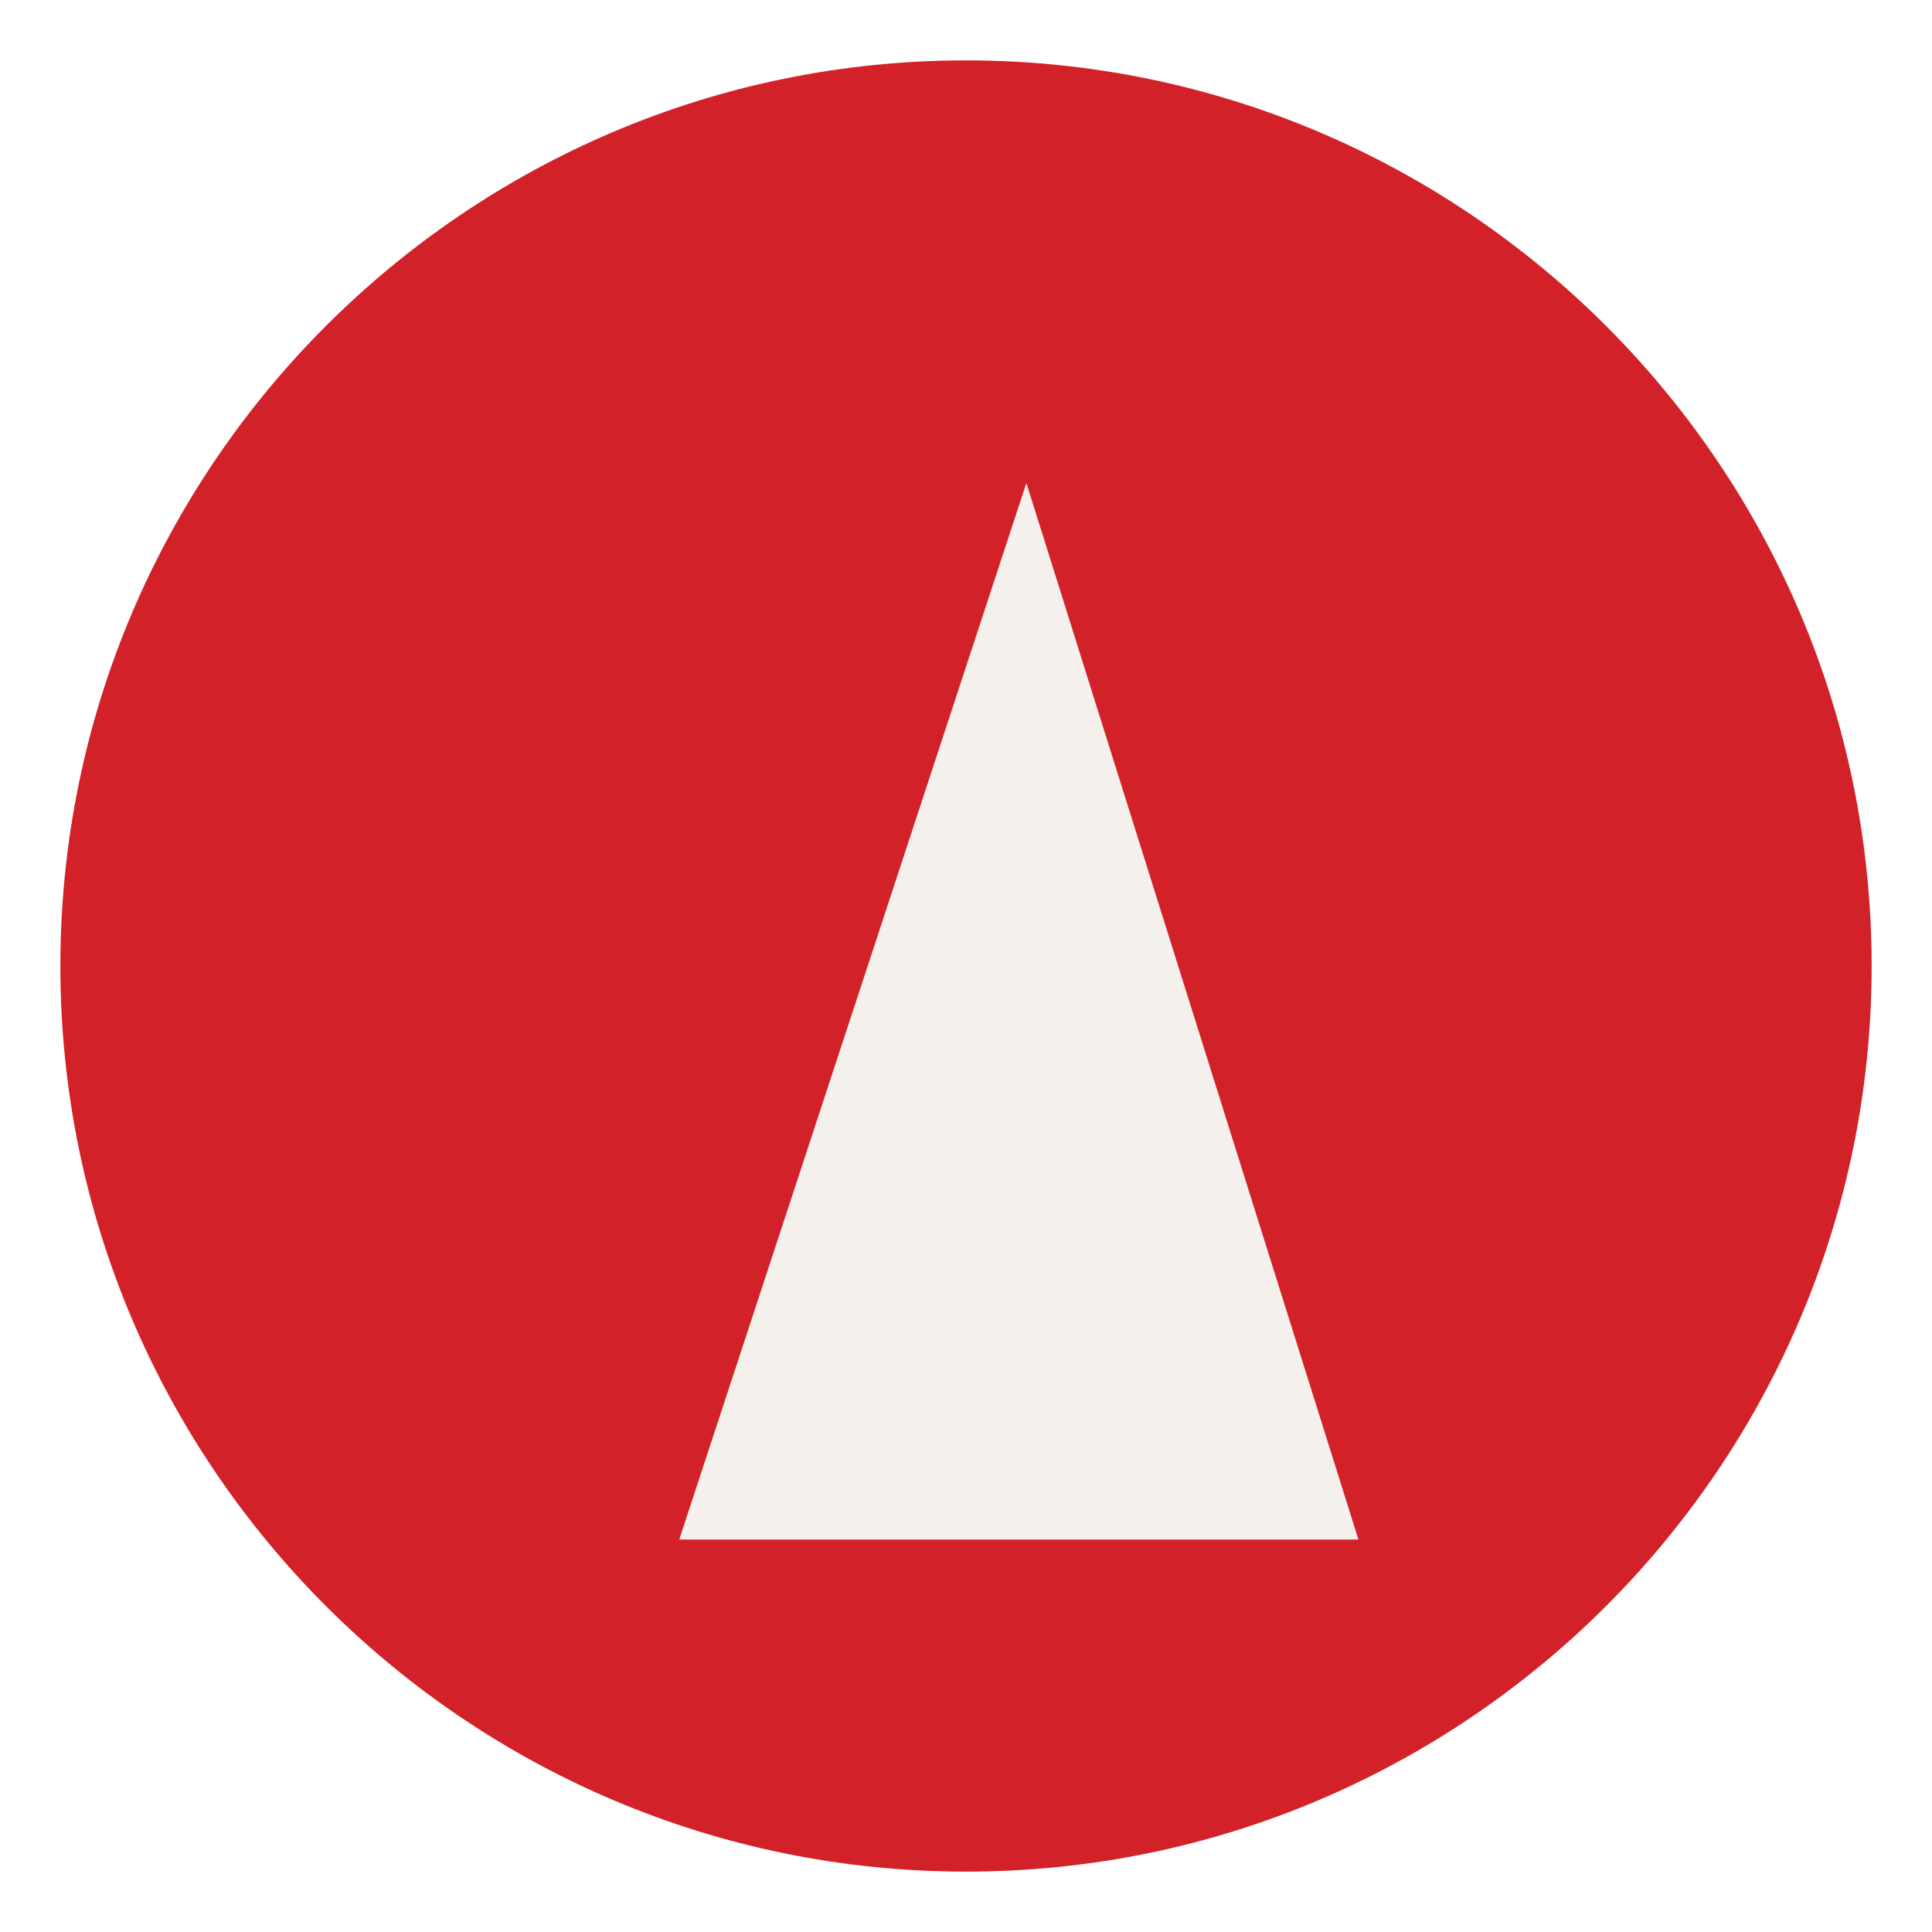
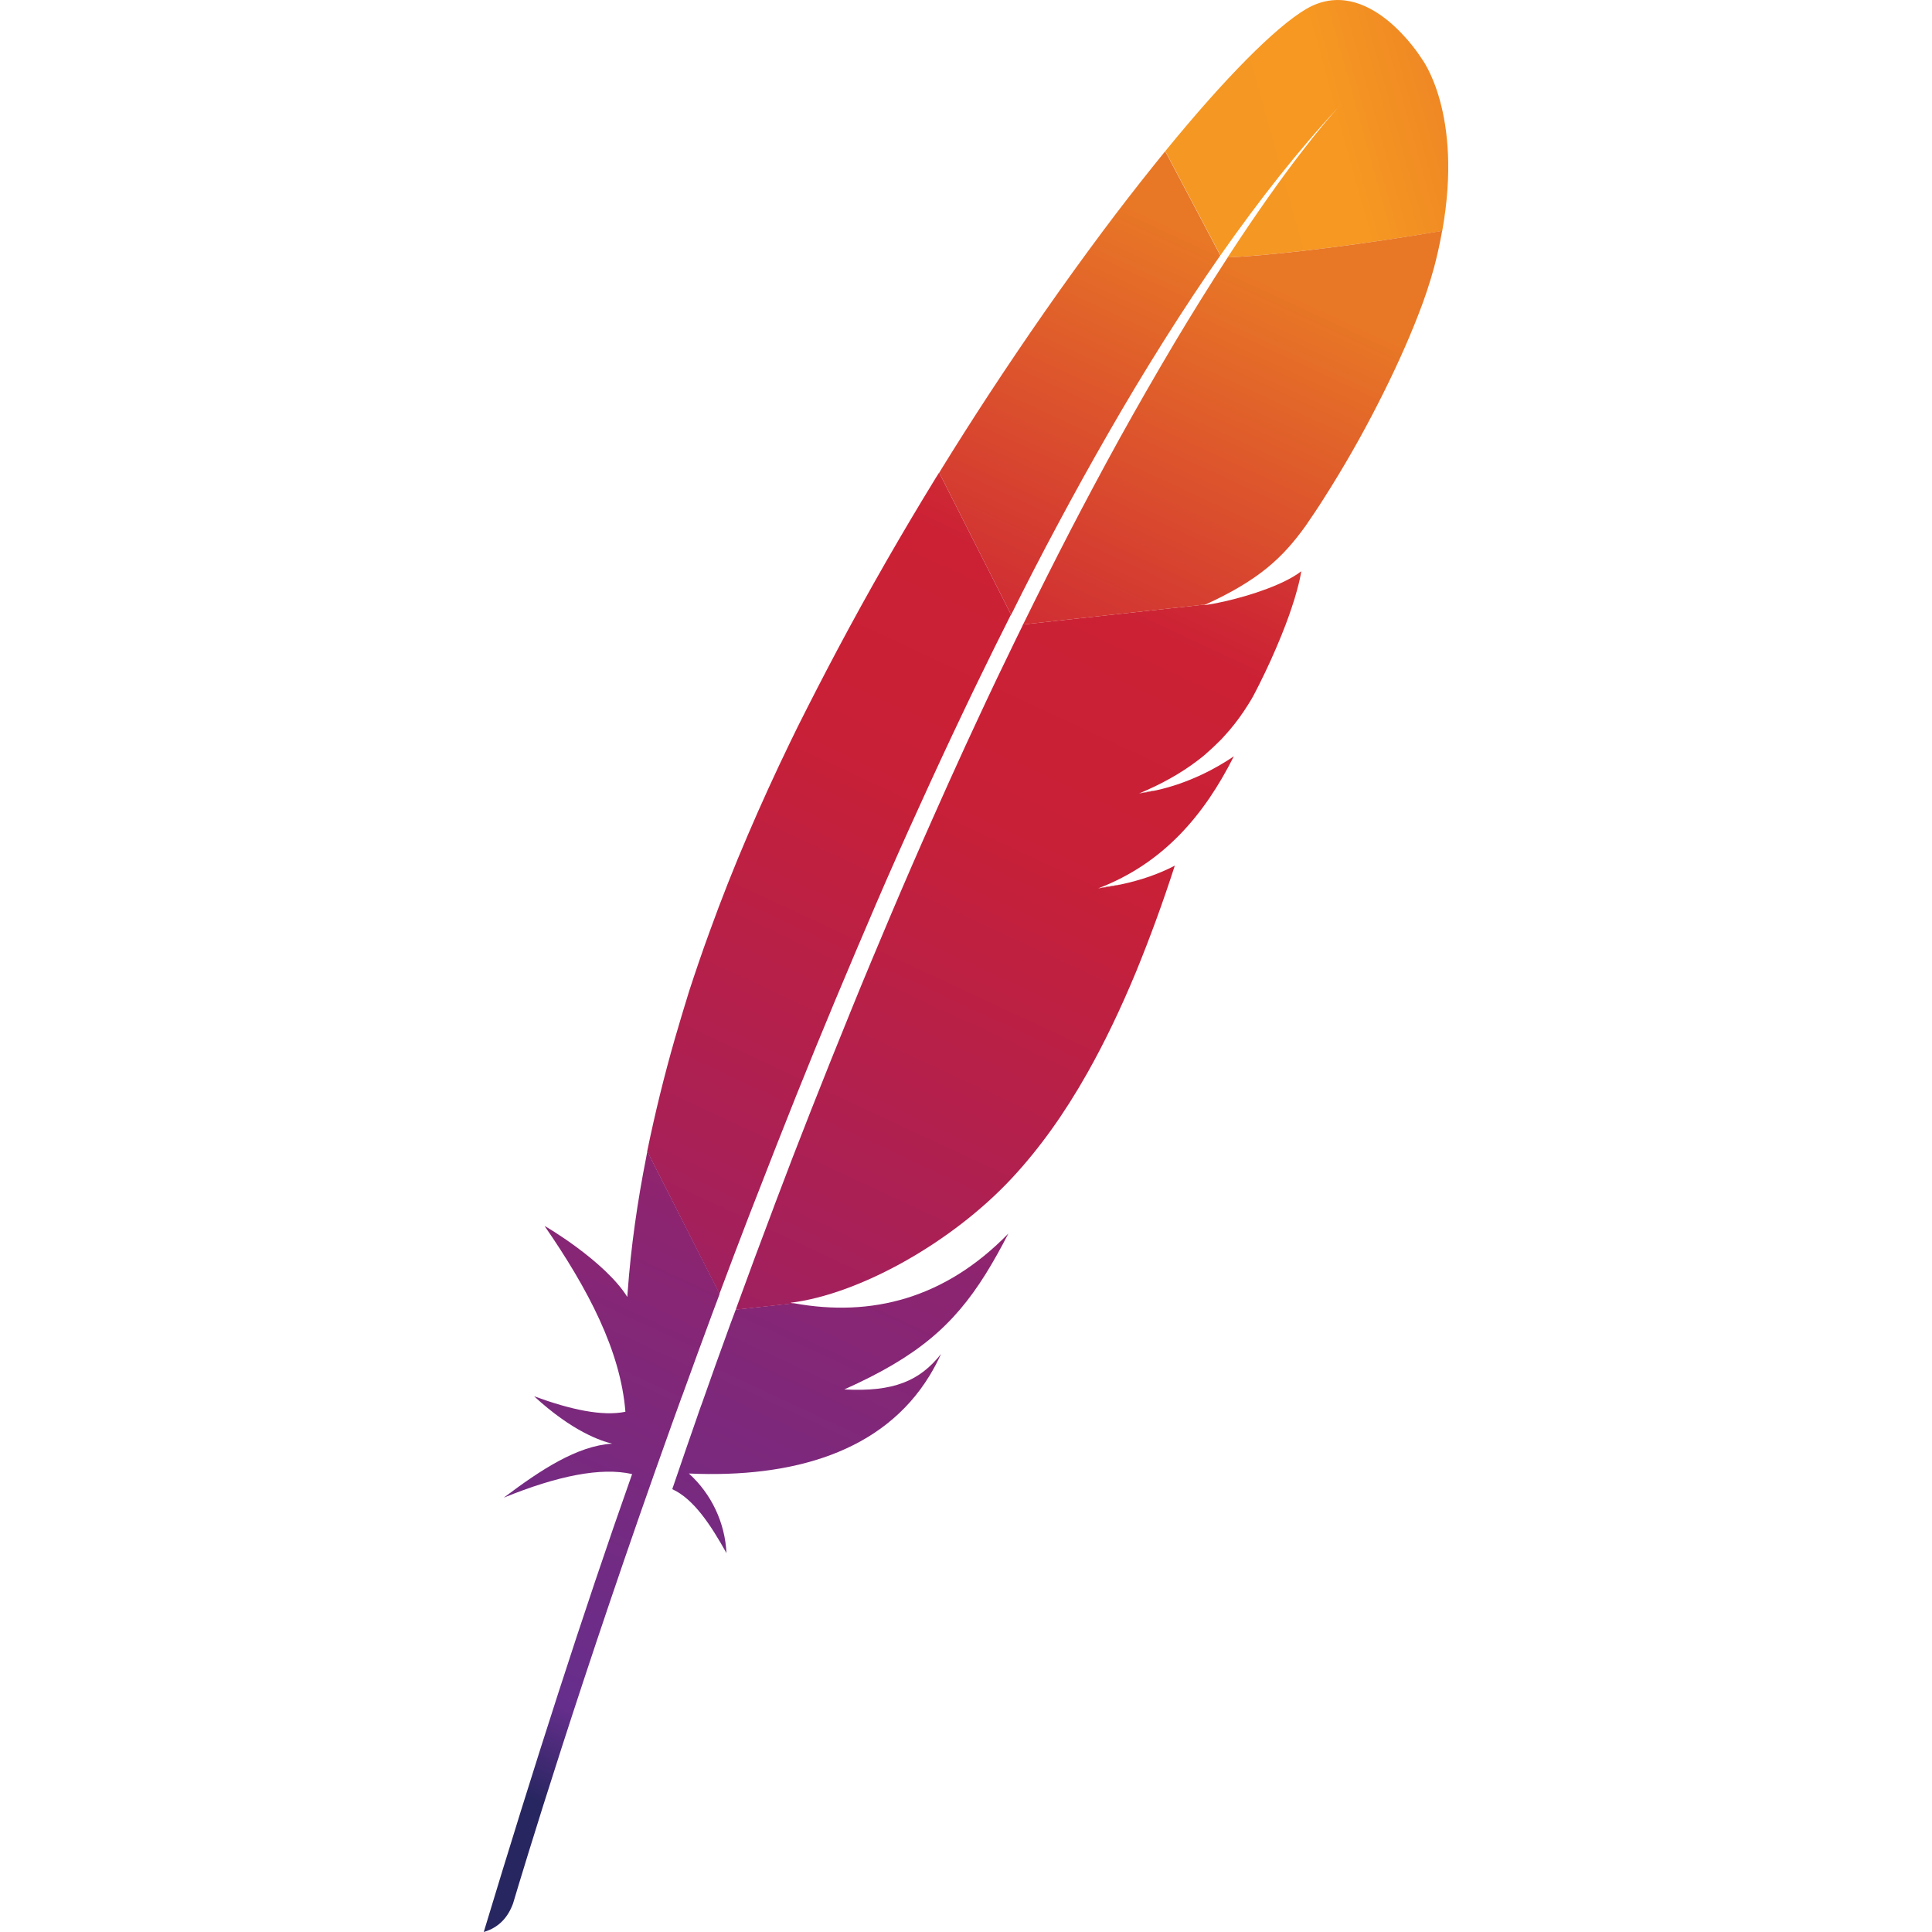
- <svg xmlns="http://www.w3.org/2000/svg" width="64" height="64" viewBox="0 0 64 64" fill="none">
-   <path d="M32 2C15.458 2 2 15.458 2 32s13.458 30 30 30 30-13.458 30-30S48.542 2 32 2z" fill="#D22128" />
-   <path d="M22.5 51L34 16l11 35H22.5z" fill="#F4F1ED" />
+ <svg xmlns="http://www.w3.org/2000/svg" viewBox="0 0 128 128">
+   <path fill="url(#a)" d="M86.522.606c-2.007 1.185-5.348 4.54-9.318 9.407l3.652 6.903c2.57-3.666 5.177-6.977 7.807-9.8l.304-.325-.304.326c-.852.933-3.437 3.955-7.333 9.94 3.755-.185 9.518-.956 14.222-1.756 1.407-7.844-1.37-11.429-1.37-11.429S90.654-1.83 86.521.606Z" />
+   <path fill="#BD202E" d="M74.234 58.596c-.467.081-.94.17-1.437.252 0 0-.007 0-.007.007l.74-.111c.23-.052.467-.096.704-.148Z" />
+   <path fill="#BD202E" d="M74.234 58.596c-.467.081-.94.17-1.437.252 0 0-.007 0-.007.007l.74-.111c.23-.052.467-.096.704-.148Z" opacity=".35" />
+   <path fill="#BD202E" d="M75.456 52.559s0 .007 0 0c-.007 0-.007 0-.007.007.074-.007.155-.022.23-.037.31-.044.614-.096.91-.17-.37.067-.74.133-1.133.2Z" />
+   <path fill="#BD202E" d="M75.456 52.559s0 .007 0 0c-.007 0-.007 0-.007.007.074-.007.155-.022.23-.037.31-.044.614-.096.91-.17-.37.067-.74.133-1.133.2Z" opacity=".35" />
+   <path fill="url(#b)" d="M70.071 34.76a219.903 219.903 0 0 1 3.37-6.081 171.901 171.901 0 0 1 3.585-5.97c.067-.112.148-.23.215-.341a144.48 144.48 0 0 1 3.607-5.444l-3.651-6.904a71.1 71.1 0 0 0-.83 1.03 156.993 156.993 0 0 0-3.274 4.23 201.146 201.146 0 0 0-3.889 5.392 233.315 233.315 0 0 0-3.703 5.48 214.99 214.99 0 0 0-3.163 4.978c-.037.06-.074.126-.11.193l4.762 9.407a213.91 213.91 0 0 1 3.081-5.97Z" />
+   <path fill="url(#c)" d="M48.383 87.735a421.232 421.232 0 0 0-1.896 5.296c-.008.022-.015.052-.03.074-.089.252-.185.511-.266.763-.43 1.215-.8 2.311-1.652 4.793 1.4.637 2.526 2.325 3.592 4.236a7.624 7.624 0 0 0-2.489-5.273c6.911.31 12.867-1.437 15.948-6.489.274-.452.526-.919.755-1.43-1.4 1.778-3.14 2.526-6.407 2.348-.007 0-.014.008-.022.008.008 0 .015-.008.022-.008 4.815-2.155 7.222-4.222 9.363-7.644.504-.814 1-1.696 1.504-2.681-4.208 4.318-9.074 5.548-14.207 4.615l-3.852.422c-.126.326-.237.644-.363.97Z" />
+   <path fill="url(#d)" d="M50.183 79.12c.83-2.147 1.689-4.325 2.563-6.517a441.794 441.794 0 0 1 2.593-6.341 748.43 748.43 0 0 1 2.71-6.392c.934-2.17 1.897-4.333 2.882-6.489a352.9 352.9 0 0 1 2.948-6.34c.355-.756.726-1.511 1.089-2.26.63-1.296 1.266-2.585 1.91-3.859.038-.066.067-.14.104-.207l-4.762-9.407a6.52 6.52 0 0 1-.237.378 219.844 219.844 0 0 0-3.296 5.555 208.386 208.386 0 0 0-3.223 5.837 248.13 248.13 0 0 0-2.6 5.044c-.17.34-.333.689-.503 1.03a143.907 143.907 0 0 0-2.822 6.185 115.935 115.935 0 0 0-2.54 6.429c-.49 1.34-.927 2.63-1.334 3.874-.333 1.059-.645 2.126-.956 3.185a99.189 99.189 0 0 0-1.83 7.451l4.786 9.444c.63-1.688 1.281-3.407 1.948-5.14.2-.496.378-.985.57-1.46Z" />
+   <path fill="url(#e)" d="M42.828 76.595c-.6 3.022-1.03 6.03-1.245 9.022l-.022.31c-1.496-2.392-5.488-4.725-5.481-4.703 2.867 4.148 5.037 8.267 5.355 12.31-1.533.312-3.63-.14-6.051-1.029 2.526 2.326 4.422 2.963 5.17 3.14-2.326.149-4.74 1.742-7.178 3.579 3.563-1.452 6.445-2.03 8.504-1.563-3.274 9.258-6.548 19.48-9.83 30.339 1.008-.296 1.608-.978 1.941-1.889.585-1.963 4.46-14.866 10.54-31.806.178-.481.349-.97.526-1.452.045-.14.097-.274.149-.4.637-1.777 1.31-3.592 1.992-5.444.156-.422.311-.844.474-1.266 0-.008.008-.015.008-.023l-4.793-9.444a6.652 6.652 0 0 1-.06.319Z" />
+   <path fill="url(#f)" d="M67.723 41.5c-.14.282-.274.563-.415.845-.414.851-.83 1.718-1.259 2.607-.46.963-.918 1.94-1.385 2.948-.237.504-.474 1.015-.711 1.533a414.713 414.713 0 0 0-2.163 4.8 388.508 388.508 0 0 0-2.748 6.326c-.881 2.088-1.793 4.244-2.696 6.48-.867 2.12-1.74 4.312-2.63 6.563a411.904 411.904 0 0 0-2.392 6.208c-.037.096-.074.207-.111.303-.8 2.111-1.608 4.282-2.415 6.504-.015.051-.037.096-.052.155l3.852-.422c-.074-.015-.156-.022-.23-.037 4.6-.57 10.726-4.015 14.674-8.259 1.822-1.955 3.474-4.266 5-6.97 1.133-2.007 2.207-4.244 3.229-6.71a98.187 98.187 0 0 0 2.563-7.023c-1.06.556-2.267.97-3.6 1.252-.237.052-.474.096-.718.14-.245.045-.49.082-.741.112 0 0 .007 0 .007-.007 4.296-1.652 7-4.837 8.963-8.74-1.126.77-2.963 1.777-5.163 2.258a16.586 16.586 0 0 1-1.14.208h.014c1.496-.622 2.748-1.326 3.837-2.148.237-.178.467-.356.674-.548.333-.29.645-.593.956-.904.192-.207.377-.415.563-.63.43-.51.83-1.059 1.2-1.651.11-.186.23-.363.333-.556.148-.274.281-.548.415-.807a43.48 43.48 0 0 0 1.459-3.222c.192-.474.355-.904.503-1.319.06-.163.111-.318.163-.474.156-.452.274-.852.37-1.207.149-.534.238-.956.282-1.26-.148.112-.31.23-.504.341-1.296.778-3.518 1.474-5.31 1.808l3.533-.386-3.533.386c-.023.007-.052.007-.082.014-.185.03-.355.06-.54.082l.088-.045-12.095 1.326a.37.37 0 0 1-.045.126Z" />
+   <path fill="url(#g)" d="M81.337 17.057a182.438 182.438 0 0 0-3.518 5.651 247.572 247.572 0 0 0-3.674 6.4 280.913 280.913 0 0 0-3.289 6.155 332.218 332.218 0 0 0-3.074 6.111l12.096-1.326c3.526-1.622 5.096-3.081 6.622-5.207.4-.585.815-1.192 1.215-1.83a74.934 74.934 0 0 0 3.548-6.2c1.051-2.05 1.977-4.08 2.688-5.917a30.467 30.467 0 0 0 1.067-3.2c.222-.837.393-1.637.526-2.4-4.689.807-10.459 1.578-14.207 1.763Z" />
+   <path fill="#BD202E" d="M73.516 58.729c-.245.044-.49.081-.741.111.252-.022.503-.067.74-.111Z" />
+   <path fill="#BD202E" d="M73.516 58.729c-.245.044-.49.081-.741.111.252-.022.503-.067.74-.111Z" opacity=".35" />
+   <path fill="url(#h)" d="M73.516 58.729c-.245.044-.49.081-.741.111.252-.022.503-.067.74-.111Z" />
+   <path fill="#BD202E" d="M75.449 52.566c.074-.007.155-.022.23-.037-.075.008-.149.03-.23.037Z" />
+   <path fill="#BD202E" d="M75.449 52.566c.074-.007.155-.022.23-.037-.075.008-.149.03-.23.037Z" opacity=".35" />
+   <path fill="url(#i)" d="M75.449 52.566c.074-.007.155-.022.23-.037-.075.008-.149.03-.23.037Z" />
+   <path fill="#BD202E" d="M75.449 52.566c.007 0 .007-.007 0 0 .007-.007.007 0 0 0Z" />
+   <path fill="#BD202E" d="M75.449 52.566c.007 0 .007-.007 0 0 .007-.007.007 0 0 0Z" opacity=".35" />
+   <path fill="url(#j)" d="M75.449 52.566c.007 0 .007-.007 0 0 .007-.007.007 0 0 0Z" />
+   <defs>
+     <linearGradient id="a" x1="80.277" x2="107.078" y1="10.871" y2="3.42" gradientUnits="userSpaceOnUse">
+       <stop stop-color="#F59723" />
+       <stop offset=".312" stop-color="#F69822" />
+       <stop offset=".838" stop-color="#E87726" />
+     </linearGradient>
+     <linearGradient id="b" x1="21.611" x2="76.124" y1="131.156" y2="14.252" gradientUnits="userSpaceOnUse">
+       <stop offset=".323" stop-color="#9C2063" />
+       <stop offset=".63" stop-color="#C82037" />
+       <stop offset=".751" stop-color="#CC2135" />
+       <stop offset="1" stop-color="#E87726" />
+     </linearGradient>
+     <linearGradient id="c" x1="39.903" x2="72.387" y1="122.505" y2="52.841" gradientUnits="userSpaceOnUse">
+       <stop stop-color="#282661" />
+       <stop offset=".095" stop-color="#662E8C" />
+       <stop offset=".788" stop-color="#9E2064" />
+       <stop offset=".949" stop-color="#CC2032" />
+     </linearGradient>
+     <linearGradient id="d" x1="23.576" x2="78.089" y1="124.078" y2="7.174" gradientUnits="userSpaceOnUse">
+       <stop offset=".323" stop-color="#9C2063" />
+       <stop offset=".63" stop-color="#C82037" />
+       <stop offset=".751" stop-color="#CC2135" />
+       <stop offset="1" stop-color="#E87726" />
+     </linearGradient>
+     <linearGradient id="e" x1="29.138" x2="57.786" y1="116.292" y2="54.855" gradientUnits="userSpaceOnUse">
+       <stop stop-color="#282661" />
+       <stop offset=".095" stop-color="#662E8C" />
+       <stop offset=".788" stop-color="#9E2064" />
+       <stop offset=".949" stop-color="#CC2032" />
+     </linearGradient>
+     <linearGradient id="f" x1="35.68" x2="90.192" y1="129.722" y2="12.818" gradientUnits="userSpaceOnUse">
+       <stop offset=".323" stop-color="#9C2063" />
+       <stop offset=".63" stop-color="#C82037" />
+       <stop offset=".751" stop-color="#CC2135" />
+       <stop offset="1" stop-color="#E87726" />
+     </linearGradient>
+     <linearGradient id="g" x1="31.692" x2="86.205" y1="136.692" y2="19.788" gradientUnits="userSpaceOnUse">
+       <stop offset=".323" stop-color="#9C2063" />
+       <stop offset=".63" stop-color="#C82037" />
+       <stop offset=".751" stop-color="#CC2135" />
+       <stop offset="1" stop-color="#E87726" />
+     </linearGradient>
+     <linearGradient id="h" x1="39.272" x2="93.784" y1="131.397" y2="14.493" gradientUnits="userSpaceOnUse">
+       <stop offset=".323" stop-color="#9C2063" />
+       <stop offset=".63" stop-color="#C82037" />
+       <stop offset=".751" stop-color="#CC2135" />
+       <stop offset="1" stop-color="#E87726" />
+     </linearGradient>
+     <linearGradient id="i" x1="38.865" x2="93.378" y1="131.208" y2="14.303" gradientUnits="userSpaceOnUse">
+       <stop offset=".323" stop-color="#9C2063" />
+       <stop offset=".63" stop-color="#C82037" />
+       <stop offset=".751" stop-color="#CC2135" />
+       <stop offset="1" stop-color="#E87726" />
+     </linearGradient>
+     <linearGradient id="j" x1="69.406" x2="81.455" y1="65.493" y2="39.654" gradientUnits="userSpaceOnUse">
+       <stop offset=".323" stop-color="#9C2063" />
+       <stop offset=".63" stop-color="#C82037" />
+       <stop offset=".751" stop-color="#CC2135" />
+       <stop offset="1" stop-color="#E87726" />
+     </linearGradient>
+   </defs>
</svg>
